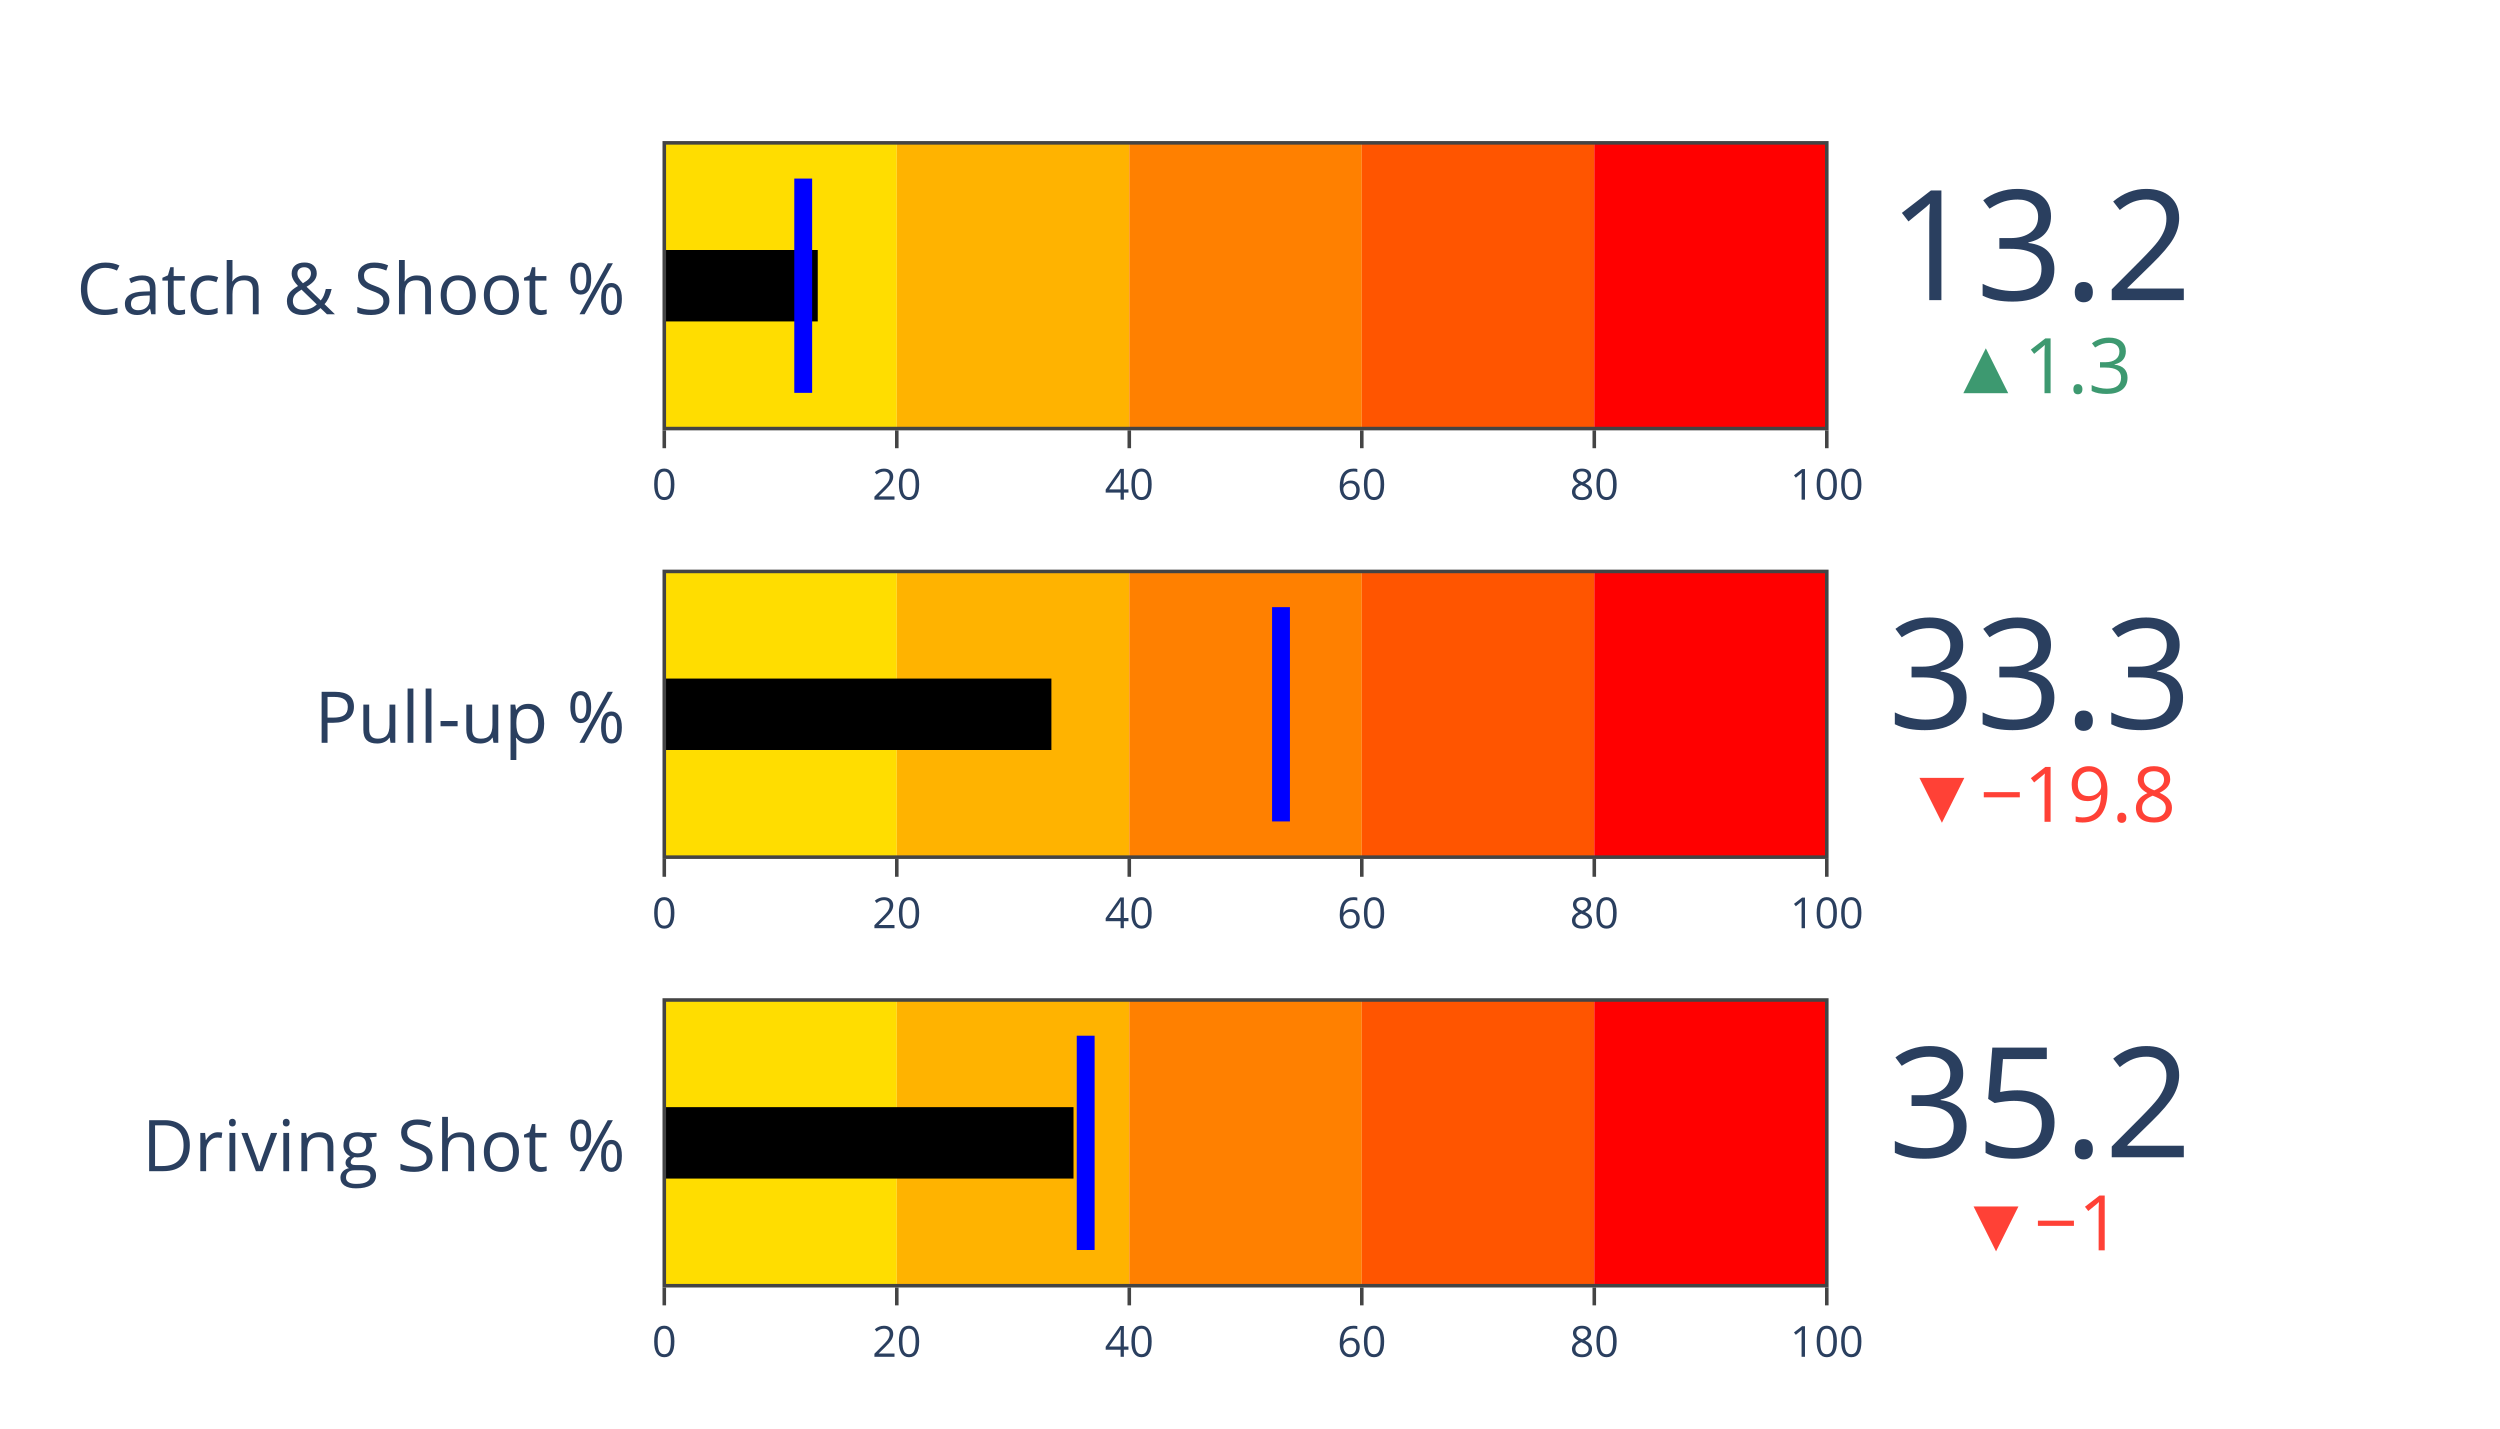
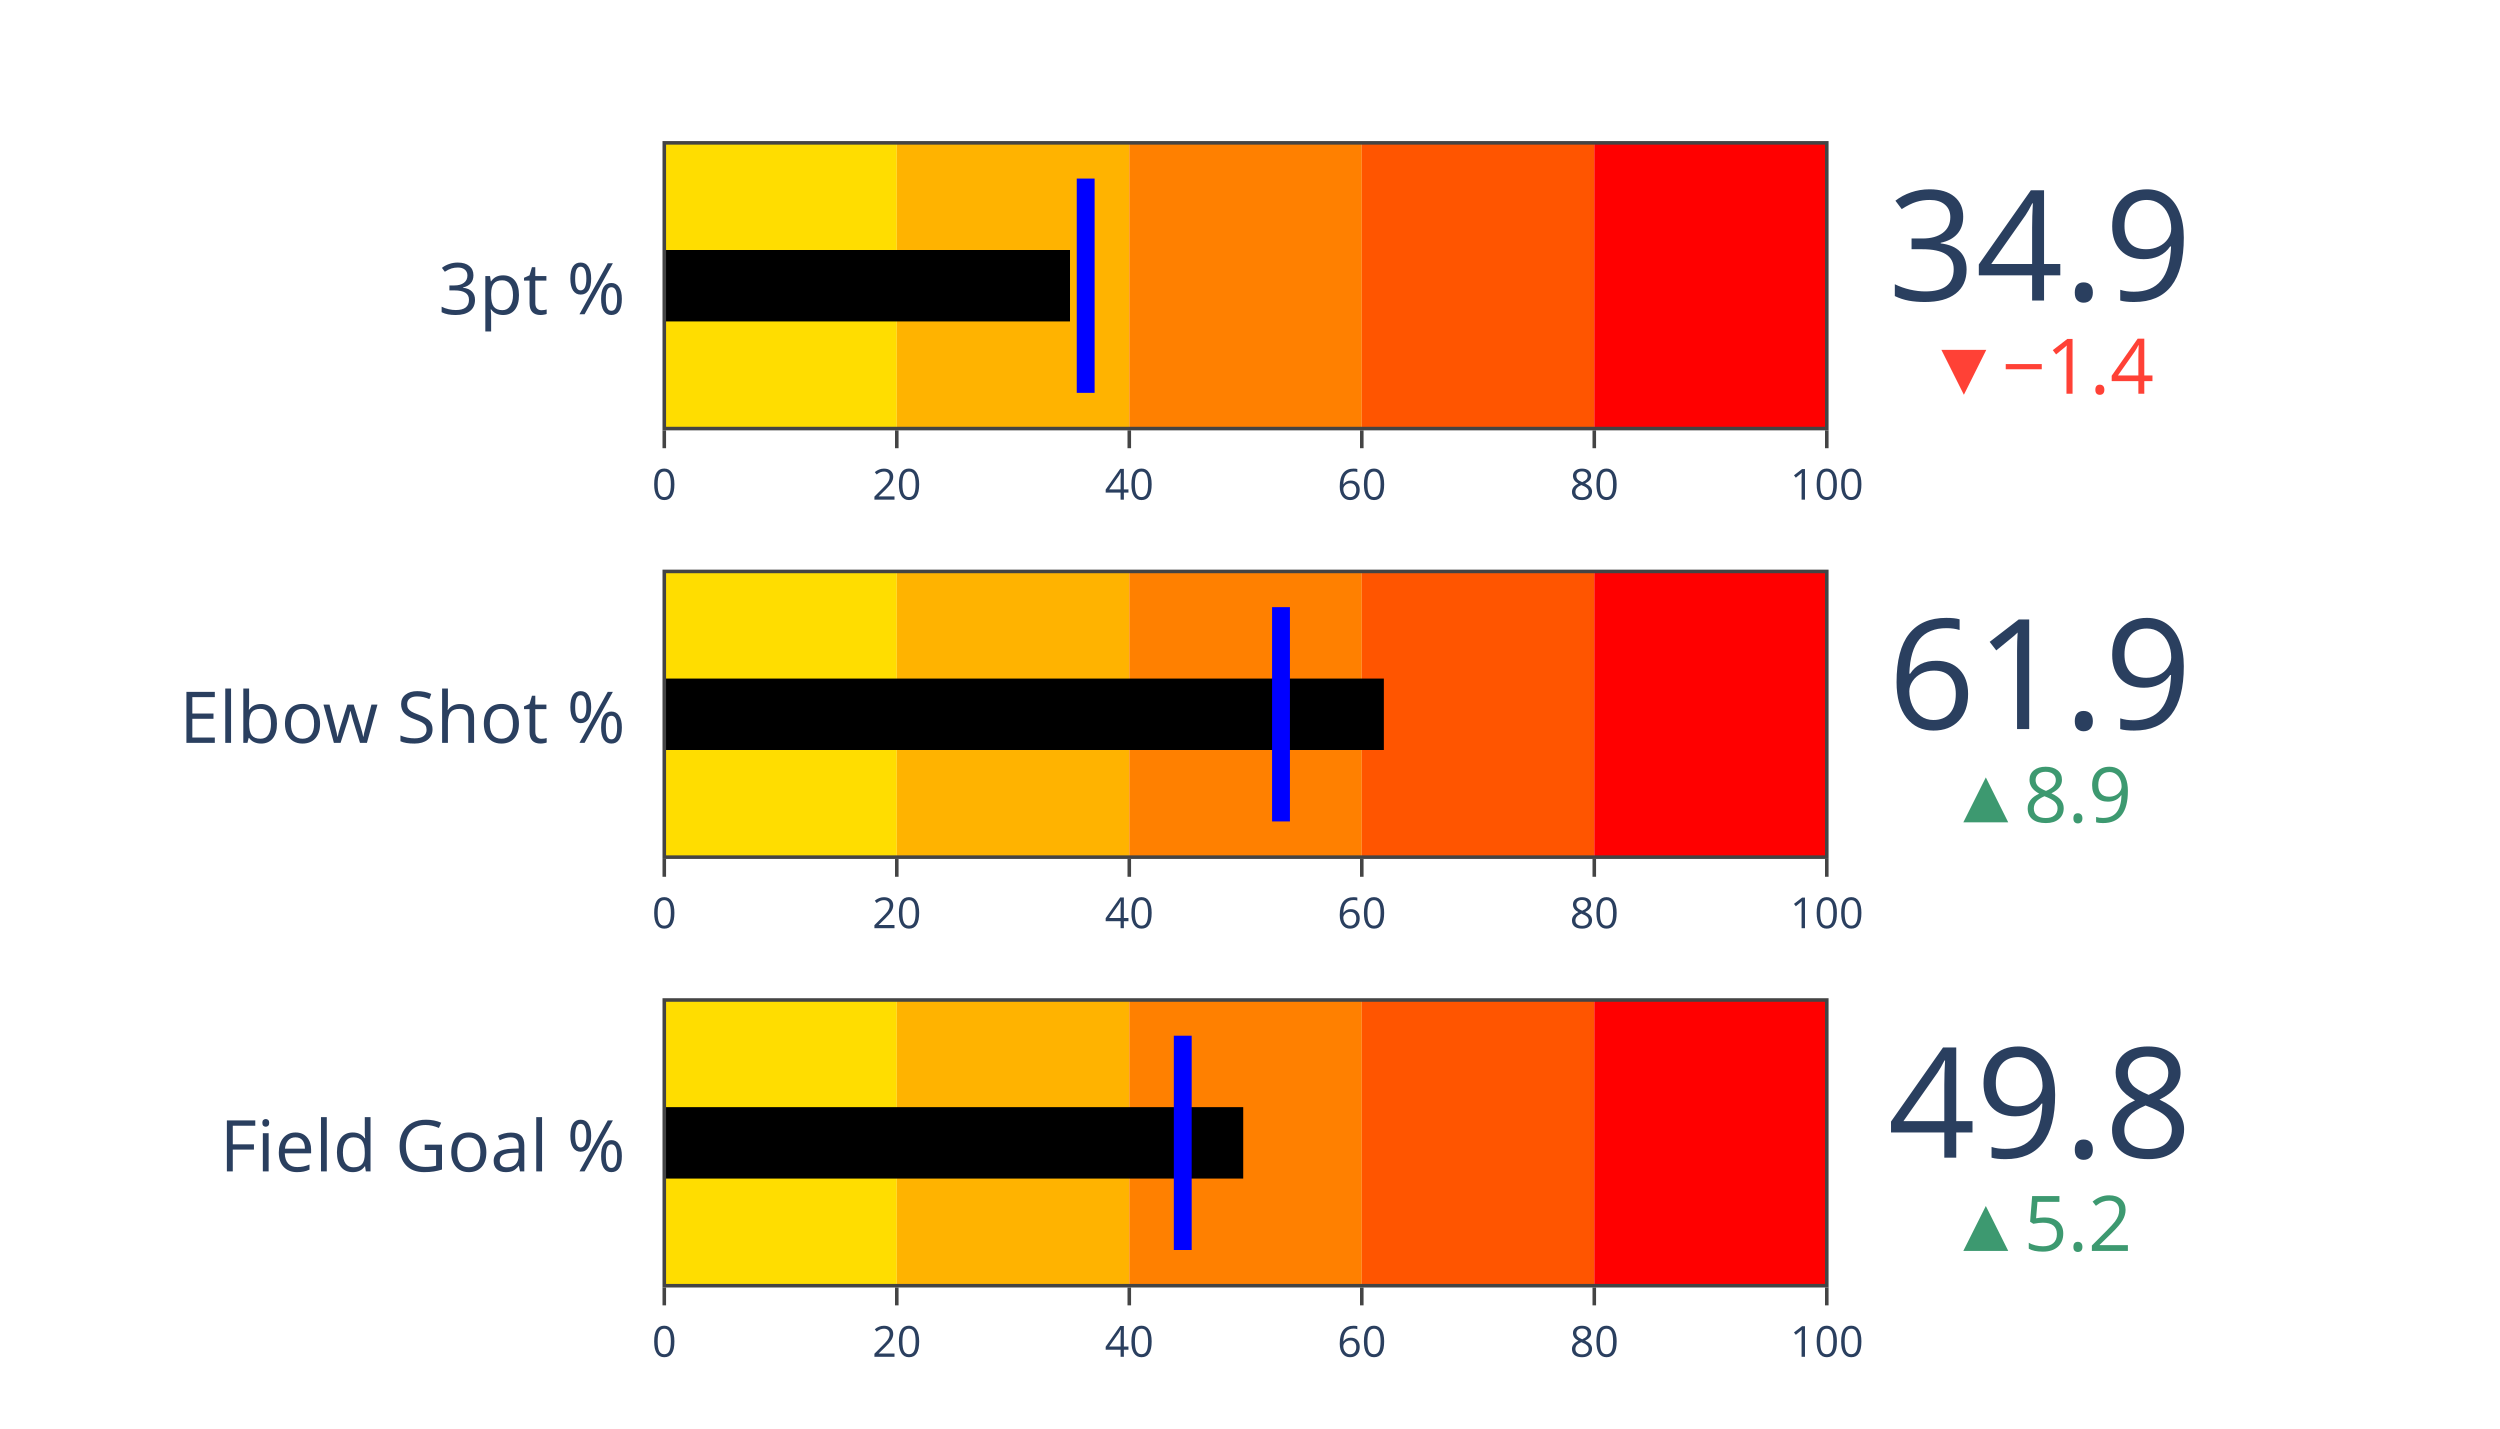
<svg xmlns="http://www.w3.org/2000/svg" class="main-svg" width="700" height="400" style="" viewBox="0 0 700 400">
  <rect x="0" y="0" width="700" height="400" style="fill: rgb(255, 255, 255); fill-opacity: 1;" />
-   <defs id="defs-a8d513">
+   <defs id="defs-37ff7b">
    <g class="clips" />
    <g class="gradients" />
  </defs>
  <g class="bglayer" />
  <g class="layer-below">
    <g class="imagelayer" />
    <g class="shapelayer" />
  </g>
  <g class="cartesianlayer" />
  <g class="polarlayer" />
  <g class="ternarylayer" />
  <g class="geolayer" />
  <g class="funnelarealayer" />
  <g class="pielayer" />
  <g class="treemaplayer" />
  <g class="sunburstlayer" />
  <g class="glimages" />
-   <defs id="topdefs-a8d513">
+   <defs id="topdefs-37ff7b">
    <g class="clips" />
  </defs>
  <g class="indicatorlayer">
    <g class="trace">
-       <g class="numbers" transform="translate(571.175,324.031) scale(0.5374613)">
-         <text text-anchor="middle" class="number" x="0" y="0" style="font-family: 'Open Sans', verdana, arial, sans-serif; font-size: 80px; fill: rgb(42, 63, 95); fill-opacity: 1; white-space: pre;">35.2</text>
-         <text text-anchor="middle" class="delta" x="0" y="0" style="font-family: 'Open Sans', verdana, arial, sans-serif; font-size: 40px; fill: rgb(255, 65, 54); fill-opacity: 1; white-space: pre;" dy="48.5">▼−1</text>
+       <g class="numbers" transform="translate(571.175,324.1443) scale(0.5374613)">
+         <text text-anchor="middle" class="number" x="0" y="0" style="font-family: 'Open Sans', verdana, arial, sans-serif; font-size: 80px; fill: rgb(42, 63, 95); fill-opacity: 1; white-space: pre;">49.8</text>
+         <text text-anchor="middle" class="delta" x="0" y="0" style="font-family: 'Open Sans', verdana, arial, sans-serif; font-size: 40px; fill: rgb(61, 153, 112); fill-opacity: 1; white-space: pre;" dy="48.578">▲5.2</text>
      </g>
      <g class="bullet" transform="translate(186, 280)">
        <g class="bg-bullet">
          <rect width="325.5" x="0" y="0" height="80" style="stroke: rgb(68, 68, 68); stroke-opacity: 1; fill: rgb(255, 255, 255); fill-opacity: 1; stroke-width: 0;" />
        </g>
        <g class="bg-bullet">
          <rect width="65.1" x="0" y="0" height="80" style="stroke: rgb(68, 68, 68); stroke-opacity: 1; fill: rgb(255, 221, 0); fill-opacity: 1; stroke-width: 0;" />
        </g>
        <g class="bg-bullet">
          <rect width="65.1" x="65.1" y="0" height="80" style="stroke: rgb(68, 68, 68); stroke-opacity: 1; fill: rgb(255, 179, 0); fill-opacity: 1; stroke-width: 0;" />
        </g>
        <g class="bg-bullet">
          <rect width="65.1" x="130.2" y="0" height="80" style="stroke: rgb(68, 68, 68); stroke-opacity: 1; fill: rgb(255, 128, 0); fill-opacity: 1; stroke-width: 0;" />
        </g>
        <g class="bg-bullet">
          <rect width="65.1" x="195.3" y="0" height="80" style="stroke: rgb(68, 68, 68); stroke-opacity: 1; fill: rgb(255, 85, 0); fill-opacity: 1; stroke-width: 0;" />
        </g>
        <g class="bg-bullet">
          <rect width="65.1" x="260.4" y="0" height="80" style="stroke: rgb(68, 68, 68); stroke-opacity: 1; fill: rgb(255, 0, 0); fill-opacity: 1; stroke-width: 0;" />
        </g>
        <g class="value-bullet">
-           <rect height="20" y="30" width="114.58" style="stroke: rgb(68, 68, 68); stroke-opacity: 1; fill: rgb(0, 0, 0); fill-opacity: 1; stroke-width: 0;" />
+           <rect height="20" y="30" width="162.1" style="stroke: rgb(68, 68, 68); stroke-opacity: 1; fill: rgb(0, 0, 0); fill-opacity: 1; stroke-width: 0;" />
        </g>
        <g class="threshold-bullet">
-           <line x1="117.99" x2="117.99" y1="10" y2="70" style="stroke: rgb(0, 0, 255); stroke-opacity: 1; stroke-width: 5;" />
+           <line x1="145.17" x2="145.17" y1="10" y2="70" style="stroke: rgb(0, 0, 255); stroke-opacity: 1; stroke-width: 5;" />
        </g>
        <g class="gauge-outline">
          <rect width="325.5" x="0" y="0" height="80" style="stroke: rgb(68, 68, 68); stroke-opacity: 1; fill: rgb(0, 0, 0); fill-opacity: 0; stroke-width: 1;" />
        </g>
      </g>
      <g class="bulletaxis crisp">
        <path class="xbulletaxistick ticks crisp" d="M0,360.5v5" transform="translate(186,0)" style="stroke: rgb(68, 68, 68); stroke-opacity: 1; stroke-width: 1px;" />
        <path class="xbulletaxistick ticks crisp" d="M0,360.5v5" transform="translate(251.1,0)" style="stroke: rgb(68, 68, 68); stroke-opacity: 1; stroke-width: 1px;" />
        <path class="xbulletaxistick ticks crisp" d="M0,360.5v5" transform="translate(316.2,0)" style="stroke: rgb(68, 68, 68); stroke-opacity: 1; stroke-width: 1px;" />
        <path class="xbulletaxistick ticks crisp" d="M0,360.5v5" transform="translate(381.3,0)" style="stroke: rgb(68, 68, 68); stroke-opacity: 1; stroke-width: 1px;" />
        <path class="xbulletaxistick ticks crisp" d="M0,360.5v5" transform="translate(446.4,0)" style="stroke: rgb(68, 68, 68); stroke-opacity: 1; stroke-width: 1px;" />
        <path class="xbulletaxistick ticks crisp" d="M0,360.5v5" transform="translate(511.5,0)" style="stroke: rgb(68, 68, 68); stroke-opacity: 1; stroke-width: 1px;" />
        <g class="xbulletaxistick">
          <text text-anchor="middle" x="0" y="379.9" transform="translate(186,0)" style="font-family: 'Open Sans', verdana, arial, sans-serif; font-size: 12px; fill: rgb(42, 63, 95); fill-opacity: 1; white-space: pre;">0</text>
        </g>
        <g class="xbulletaxistick">
          <text text-anchor="middle" x="0" y="379.9" transform="translate(251.1,0)" style="font-family: 'Open Sans', verdana, arial, sans-serif; font-size: 12px; fill: rgb(42, 63, 95); fill-opacity: 1; white-space: pre;">20</text>
        </g>
        <g class="xbulletaxistick">
          <text text-anchor="middle" x="0" y="379.9" transform="translate(316.2,0)" style="font-family: 'Open Sans', verdana, arial, sans-serif; font-size: 12px; fill: rgb(42, 63, 95); fill-opacity: 1; white-space: pre;">40</text>
        </g>
        <g class="xbulletaxistick">
          <text text-anchor="middle" x="0" y="379.9" transform="translate(381.3,0)" style="font-family: 'Open Sans', verdana, arial, sans-serif; font-size: 12px; fill: rgb(42, 63, 95); fill-opacity: 1; white-space: pre;">60</text>
        </g>
        <g class="xbulletaxistick">
          <text text-anchor="middle" x="0" y="379.9" transform="translate(446.4,0)" style="font-family: 'Open Sans', verdana, arial, sans-serif; font-size: 12px; fill: rgb(42, 63, 95); fill-opacity: 1; white-space: pre;">80</text>
        </g>
        <g class="xbulletaxistick">
          <text text-anchor="middle" x="0" y="379.9" transform="translate(511.5,0)" style="font-family: 'Open Sans', verdana, arial, sans-serif; font-size: 12px; fill: rgb(42, 63, 95); fill-opacity: 1; white-space: pre;">100</text>
        </g>
      </g>
-       <text class="title" text-anchor="end" x="0" y="0" style="font-family: 'Open Sans', verdana, arial, sans-serif; font-size: 20px; fill: rgb(42, 63, 95); fill-opacity: 1; white-space: pre;" transform="translate(175.15,327.9297)">Driving Shot %</text>
+       <text class="title" text-anchor="end" x="0" y="0" style="font-family: 'Open Sans', verdana, arial, sans-serif; font-size: 20px; fill: rgb(42, 63, 95); fill-opacity: 1; white-space: pre;" transform="translate(175.15,328)">Field Goal %</text>
    </g>
    <g class="trace">
-       <g class="numbers" transform="translate(571.175,204.031) scale(0.5374613)">
-         <text text-anchor="middle" class="number" x="0" y="0" style="font-family: 'Open Sans', verdana, arial, sans-serif; font-size: 80px; fill: rgb(42, 63, 95); fill-opacity: 1; white-space: pre;">33.3</text>
-         <text text-anchor="middle" class="delta" x="0" y="0" style="font-family: 'Open Sans', verdana, arial, sans-serif; font-size: 40px; fill: rgb(255, 65, 54); fill-opacity: 1; white-space: pre;" dy="48.5">▼−19.8</text>
+       <g class="numbers" transform="translate(571.175,204.1443) scale(0.5374613)">
+         <text text-anchor="middle" class="number" x="0" y="0" style="font-family: 'Open Sans', verdana, arial, sans-serif; font-size: 80px; fill: rgb(42, 63, 95); fill-opacity: 1; white-space: pre;">61.9</text>
+         <text text-anchor="middle" class="delta" x="0" y="0" style="font-family: 'Open Sans', verdana, arial, sans-serif; font-size: 40px; fill: rgb(61, 153, 112); fill-opacity: 1; white-space: pre;" dy="48.578">▲8.9</text>
      </g>
      <g class="bullet" transform="translate(186, 160)">
        <g class="bg-bullet">
          <rect width="325.5" x="0" y="0" height="80" style="stroke: rgb(68, 68, 68); stroke-opacity: 1; fill: rgb(255, 255, 255); fill-opacity: 1; stroke-width: 0;" />
        </g>
        <g class="bg-bullet">
          <rect width="65.1" x="0" y="0" height="80" style="stroke: rgb(68, 68, 68); stroke-opacity: 1; fill: rgb(255, 221, 0); fill-opacity: 1; stroke-width: 0;" />
        </g>
        <g class="bg-bullet">
          <rect width="65.1" x="65.1" y="0" height="80" style="stroke: rgb(68, 68, 68); stroke-opacity: 1; fill: rgb(255, 179, 0); fill-opacity: 1; stroke-width: 0;" />
        </g>
        <g class="bg-bullet">
          <rect width="65.1" x="130.2" y="0" height="80" style="stroke: rgb(68, 68, 68); stroke-opacity: 1; fill: rgb(255, 128, 0); fill-opacity: 1; stroke-width: 0;" />
        </g>
        <g class="bg-bullet">
          <rect width="65.1" x="195.3" y="0" height="80" style="stroke: rgb(68, 68, 68); stroke-opacity: 1; fill: rgb(255, 85, 0); fill-opacity: 1; stroke-width: 0;" />
        </g>
        <g class="bg-bullet">
          <rect width="65.1" x="260.4" y="0" height="80" style="stroke: rgb(68, 68, 68); stroke-opacity: 1; fill: rgb(255, 0, 0); fill-opacity: 1; stroke-width: 0;" />
        </g>
        <g class="value-bullet">
-           <rect height="20" y="30" width="108.39" style="stroke: rgb(68, 68, 68); stroke-opacity: 1; fill: rgb(0, 0, 0); fill-opacity: 1; stroke-width: 0;" />
+           <rect height="20" y="30" width="201.48" style="stroke: rgb(68, 68, 68); stroke-opacity: 1; fill: rgb(0, 0, 0); fill-opacity: 1; stroke-width: 0;" />
        </g>
        <g class="threshold-bullet">
          <line x1="172.68" x2="172.68" y1="10" y2="70" style="stroke: rgb(0, 0, 255); stroke-opacity: 1; stroke-width: 5;" />
        </g>
        <g class="gauge-outline">
          <rect width="325.5" x="0" y="0" height="80" style="stroke: rgb(68, 68, 68); stroke-opacity: 1; fill: rgb(0, 0, 0); fill-opacity: 0; stroke-width: 1;" />
        </g>
      </g>
      <g class="bulletaxis crisp">
        <path class="xbulletaxistick ticks crisp" d="M0,240.5v5" transform="translate(186,0)" style="stroke: rgb(68, 68, 68); stroke-opacity: 1; stroke-width: 1px;" />
        <path class="xbulletaxistick ticks crisp" d="M0,240.5v5" transform="translate(251.1,0)" style="stroke: rgb(68, 68, 68); stroke-opacity: 1; stroke-width: 1px;" />
        <path class="xbulletaxistick ticks crisp" d="M0,240.5v5" transform="translate(316.2,0)" style="stroke: rgb(68, 68, 68); stroke-opacity: 1; stroke-width: 1px;" />
        <path class="xbulletaxistick ticks crisp" d="M0,240.5v5" transform="translate(381.3,0)" style="stroke: rgb(68, 68, 68); stroke-opacity: 1; stroke-width: 1px;" />
        <path class="xbulletaxistick ticks crisp" d="M0,240.5v5" transform="translate(446.4,0)" style="stroke: rgb(68, 68, 68); stroke-opacity: 1; stroke-width: 1px;" />
        <path class="xbulletaxistick ticks crisp" d="M0,240.5v5" transform="translate(511.5,0)" style="stroke: rgb(68, 68, 68); stroke-opacity: 1; stroke-width: 1px;" />
        <g class="xbulletaxistick">
          <text text-anchor="middle" x="0" y="259.9" transform="translate(186,0)" style="font-family: 'Open Sans', verdana, arial, sans-serif; font-size: 12px; fill: rgb(42, 63, 95); fill-opacity: 1; white-space: pre;">0</text>
        </g>
        <g class="xbulletaxistick">
          <text text-anchor="middle" x="0" y="259.9" transform="translate(251.1,0)" style="font-family: 'Open Sans', verdana, arial, sans-serif; font-size: 12px; fill: rgb(42, 63, 95); fill-opacity: 1; white-space: pre;">20</text>
        </g>
        <g class="xbulletaxistick">
          <text text-anchor="middle" x="0" y="259.9" transform="translate(316.2,0)" style="font-family: 'Open Sans', verdana, arial, sans-serif; font-size: 12px; fill: rgb(42, 63, 95); fill-opacity: 1; white-space: pre;">40</text>
        </g>
        <g class="xbulletaxistick">
          <text text-anchor="middle" x="0" y="259.9" transform="translate(381.3,0)" style="font-family: 'Open Sans', verdana, arial, sans-serif; font-size: 12px; fill: rgb(42, 63, 95); fill-opacity: 1; white-space: pre;">60</text>
        </g>
        <g class="xbulletaxistick">
          <text text-anchor="middle" x="0" y="259.9" transform="translate(446.4,0)" style="font-family: 'Open Sans', verdana, arial, sans-serif; font-size: 12px; fill: rgb(42, 63, 95); fill-opacity: 1; white-space: pre;">80</text>
        </g>
        <g class="xbulletaxistick">
          <text text-anchor="middle" x="0" y="259.9" transform="translate(511.5,0)" style="font-family: 'Open Sans', verdana, arial, sans-serif; font-size: 12px; fill: rgb(42, 63, 95); fill-opacity: 1; white-space: pre;">100</text>
        </g>
      </g>
-       <text class="title" text-anchor="end" x="0" y="0" style="font-family: 'Open Sans', verdana, arial, sans-serif; font-size: 20px; fill: rgb(42, 63, 95); fill-opacity: 1; white-space: pre;" transform="translate(175.15,207.9844)">Pull-up %</text>
+       <text class="title" text-anchor="end" x="0" y="0" style="font-family: 'Open Sans', verdana, arial, sans-serif; font-size: 20px; fill: rgb(42, 63, 95); fill-opacity: 1; white-space: pre;" transform="translate(175.15,208)">Elbow Shot %</text>
    </g>
    <g class="trace">
-       <g class="numbers" transform="translate(571.175,84.03096) scale(0.5374613)">
-         <text text-anchor="middle" class="number" x="0" y="0" style="font-family: 'Open Sans', verdana, arial, sans-serif; font-size: 80px; fill: rgb(42, 63, 95); fill-opacity: 1; white-space: pre;">13.2</text>
-         <text text-anchor="middle" class="delta" x="0" y="0" style="font-family: 'Open Sans', verdana, arial, sans-serif; font-size: 40px; fill: rgb(61, 153, 112); fill-opacity: 1; white-space: pre;" dy="48.5">▲1.3</text>
+       <g class="numbers" transform="translate(571.175,84.14433) scale(0.5374613)">
+         <text text-anchor="middle" class="number" x="0" y="0" style="font-family: 'Open Sans', verdana, arial, sans-serif; font-size: 80px; fill: rgb(42, 63, 95); fill-opacity: 1; white-space: pre;">34.9</text>
+         <text text-anchor="middle" class="delta" x="0" y="0" style="font-family: 'Open Sans', verdana, arial, sans-serif; font-size: 40px; fill: rgb(255, 65, 54); fill-opacity: 1; white-space: pre;" dy="48.578">▼−1.4</text>
      </g>
      <g class="bullet" transform="translate(186, 40)">
        <g class="bg-bullet">
          <rect width="325.5" x="0" y="0" height="80" style="stroke: rgb(68, 68, 68); stroke-opacity: 1; fill: rgb(255, 255, 255); fill-opacity: 1; stroke-width: 0;" />
        </g>
        <g class="bg-bullet">
          <rect width="65.1" x="0" y="0" height="80" style="stroke: rgb(68, 68, 68); stroke-opacity: 1; fill: rgb(255, 221, 0); fill-opacity: 1; stroke-width: 0;" />
        </g>
        <g class="bg-bullet">
          <rect width="65.1" x="65.1" y="0" height="80" style="stroke: rgb(68, 68, 68); stroke-opacity: 1; fill: rgb(255, 179, 0); fill-opacity: 1; stroke-width: 0;" />
        </g>
        <g class="bg-bullet">
          <rect width="65.1" x="130.2" y="0" height="80" style="stroke: rgb(68, 68, 68); stroke-opacity: 1; fill: rgb(255, 128, 0); fill-opacity: 1; stroke-width: 0;" />
        </g>
        <g class="bg-bullet">
          <rect width="65.1" x="195.3" y="0" height="80" style="stroke: rgb(68, 68, 68); stroke-opacity: 1; fill: rgb(255, 85, 0); fill-opacity: 1; stroke-width: 0;" />
        </g>
        <g class="bg-bullet">
          <rect width="65.1" x="260.4" y="0" height="80" style="stroke: rgb(68, 68, 68); stroke-opacity: 1; fill: rgb(255, 0, 0); fill-opacity: 1; stroke-width: 0;" />
        </g>
        <g class="value-bullet">
-           <rect height="20" y="30" width="42.97" style="stroke: rgb(68, 68, 68); stroke-opacity: 1; fill: rgb(0, 0, 0); fill-opacity: 1; stroke-width: 0;" />
+           <rect height="20" y="30" width="113.6" style="stroke: rgb(68, 68, 68); stroke-opacity: 1; fill: rgb(0, 0, 0); fill-opacity: 1; stroke-width: 0;" />
        </g>
        <g class="threshold-bullet">
-           <line x1="38.9" x2="38.9" y1="10" y2="70" style="stroke: rgb(0, 0, 255); stroke-opacity: 1; stroke-width: 5;" />
+           <line x1="117.99" x2="117.99" y1="10" y2="70" style="stroke: rgb(0, 0, 255); stroke-opacity: 1; stroke-width: 5;" />
        </g>
        <g class="gauge-outline">
          <rect width="325.5" x="0" y="0" height="80" style="stroke: rgb(68, 68, 68); stroke-opacity: 1; fill: rgb(0, 0, 0); fill-opacity: 0; stroke-width: 1;" />
        </g>
      </g>
      <g class="bulletaxis crisp">
        <path class="xbulletaxistick ticks crisp" d="M0,120.5v5" transform="translate(186,0)" style="stroke: rgb(68, 68, 68); stroke-opacity: 1; stroke-width: 1px;" />
        <path class="xbulletaxistick ticks crisp" d="M0,120.5v5" transform="translate(251.1,0)" style="stroke: rgb(68, 68, 68); stroke-opacity: 1; stroke-width: 1px;" />
        <path class="xbulletaxistick ticks crisp" d="M0,120.5v5" transform="translate(316.2,0)" style="stroke: rgb(68, 68, 68); stroke-opacity: 1; stroke-width: 1px;" />
        <path class="xbulletaxistick ticks crisp" d="M0,120.5v5" transform="translate(381.3,0)" style="stroke: rgb(68, 68, 68); stroke-opacity: 1; stroke-width: 1px;" />
        <path class="xbulletaxistick ticks crisp" d="M0,120.5v5" transform="translate(446.4,0)" style="stroke: rgb(68, 68, 68); stroke-opacity: 1; stroke-width: 1px;" />
        <path class="xbulletaxistick ticks crisp" d="M0,120.5v5" transform="translate(511.5,0)" style="stroke: rgb(68, 68, 68); stroke-opacity: 1; stroke-width: 1px;" />
        <g class="xbulletaxistick">
          <text text-anchor="middle" x="0" y="139.9" transform="translate(186,0)" style="font-family: 'Open Sans', verdana, arial, sans-serif; font-size: 12px; fill: rgb(42, 63, 95); fill-opacity: 1; white-space: pre;">0</text>
        </g>
        <g class="xbulletaxistick">
          <text text-anchor="middle" x="0" y="139.9" transform="translate(251.1,0)" style="font-family: 'Open Sans', verdana, arial, sans-serif; font-size: 12px; fill: rgb(42, 63, 95); fill-opacity: 1; white-space: pre;">20</text>
        </g>
        <g class="xbulletaxistick">
          <text text-anchor="middle" x="0" y="139.9" transform="translate(316.2,0)" style="font-family: 'Open Sans', verdana, arial, sans-serif; font-size: 12px; fill: rgb(42, 63, 95); fill-opacity: 1; white-space: pre;">40</text>
        </g>
        <g class="xbulletaxistick">
          <text text-anchor="middle" x="0" y="139.9" transform="translate(381.3,0)" style="font-family: 'Open Sans', verdana, arial, sans-serif; font-size: 12px; fill: rgb(42, 63, 95); fill-opacity: 1; white-space: pre;">60</text>
        </g>
        <g class="xbulletaxistick">
          <text text-anchor="middle" x="0" y="139.9" transform="translate(446.4,0)" style="font-family: 'Open Sans', verdana, arial, sans-serif; font-size: 12px; fill: rgb(42, 63, 95); fill-opacity: 1; white-space: pre;">80</text>
        </g>
        <g class="xbulletaxistick">
          <text text-anchor="middle" x="0" y="139.9" transform="translate(511.5,0)" style="font-family: 'Open Sans', verdana, arial, sans-serif; font-size: 12px; fill: rgb(42, 63, 95); fill-opacity: 1; white-space: pre;">100</text>
        </g>
      </g>
-       <text class="title" text-anchor="end" x="0" y="0" style="font-family: 'Open Sans', verdana, arial, sans-serif; font-size: 20px; fill: rgb(42, 63, 95); fill-opacity: 1; white-space: pre;" transform="translate(175.15,88)">Catch &amp; Shoot %</text>
+       <text class="title" text-anchor="end" x="0" y="0" style="font-family: 'Open Sans', verdana, arial, sans-serif; font-size: 20px; fill: rgb(42, 63, 95); fill-opacity: 1; white-space: pre;" transform="translate(175.15,88)">3pt %</text>
    </g>
  </g>
  <g class="layer-above">
    <g class="imagelayer" />
    <g class="shapelayer" />
  </g>
  <g class="infolayer">
    <g class="g-gtitle" />
  </g>
</svg>
